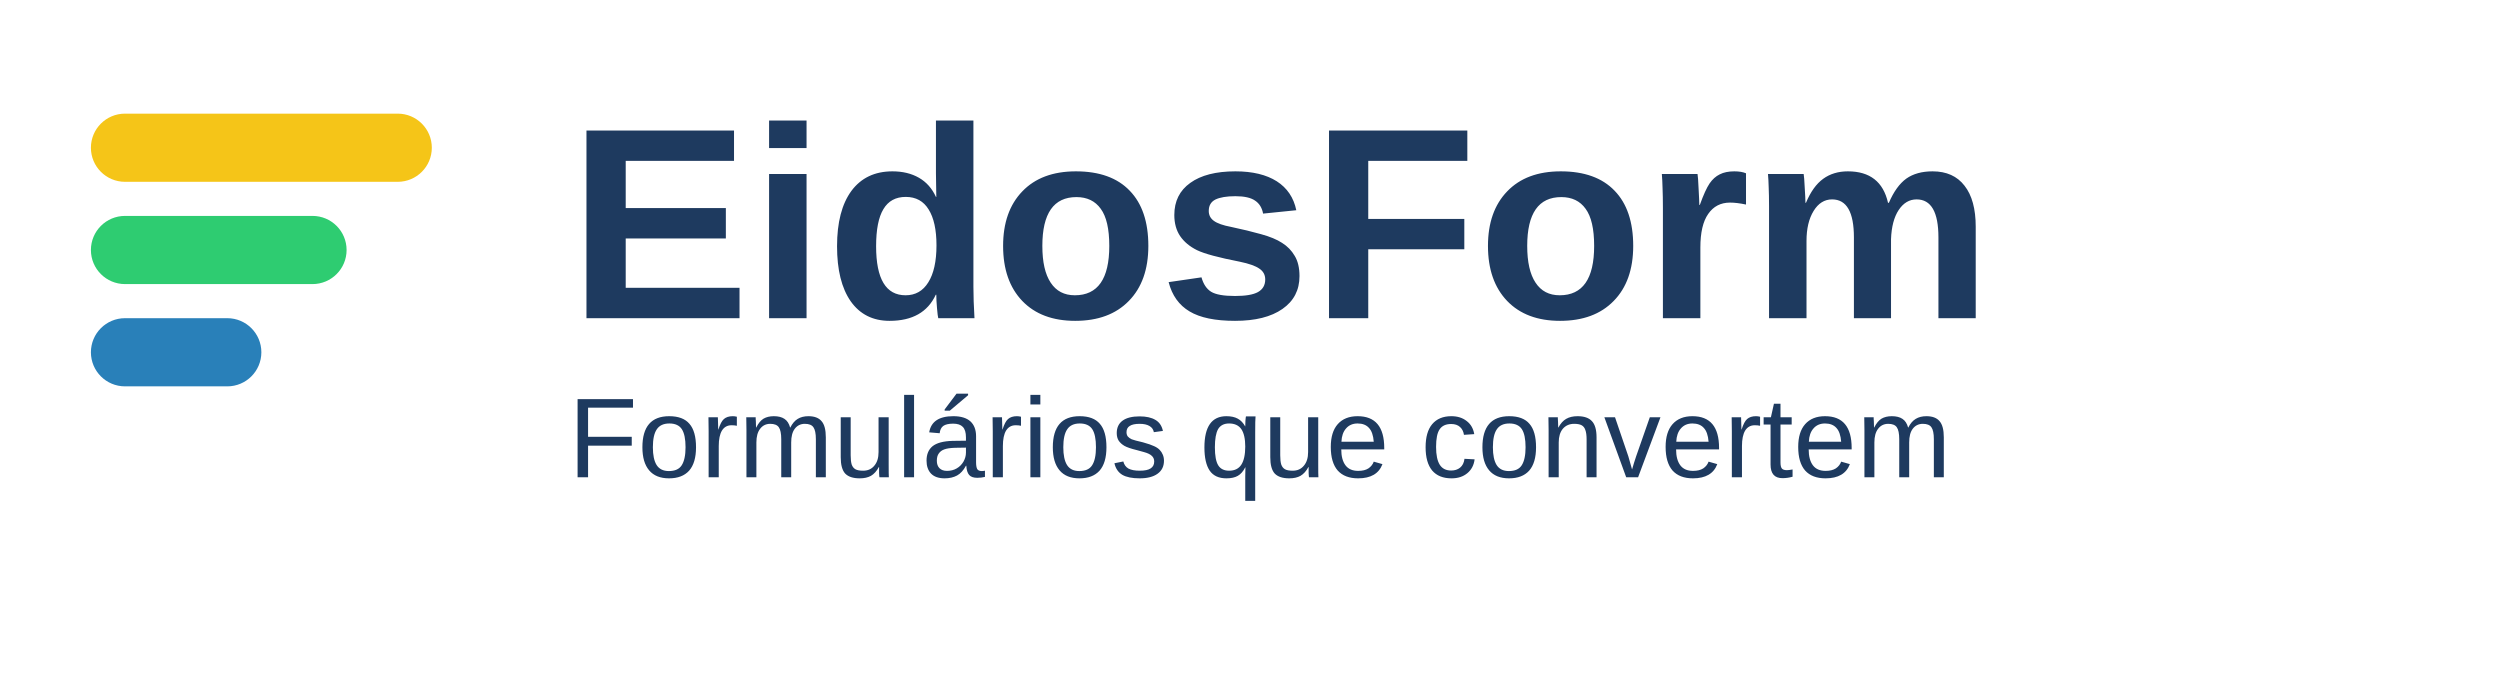
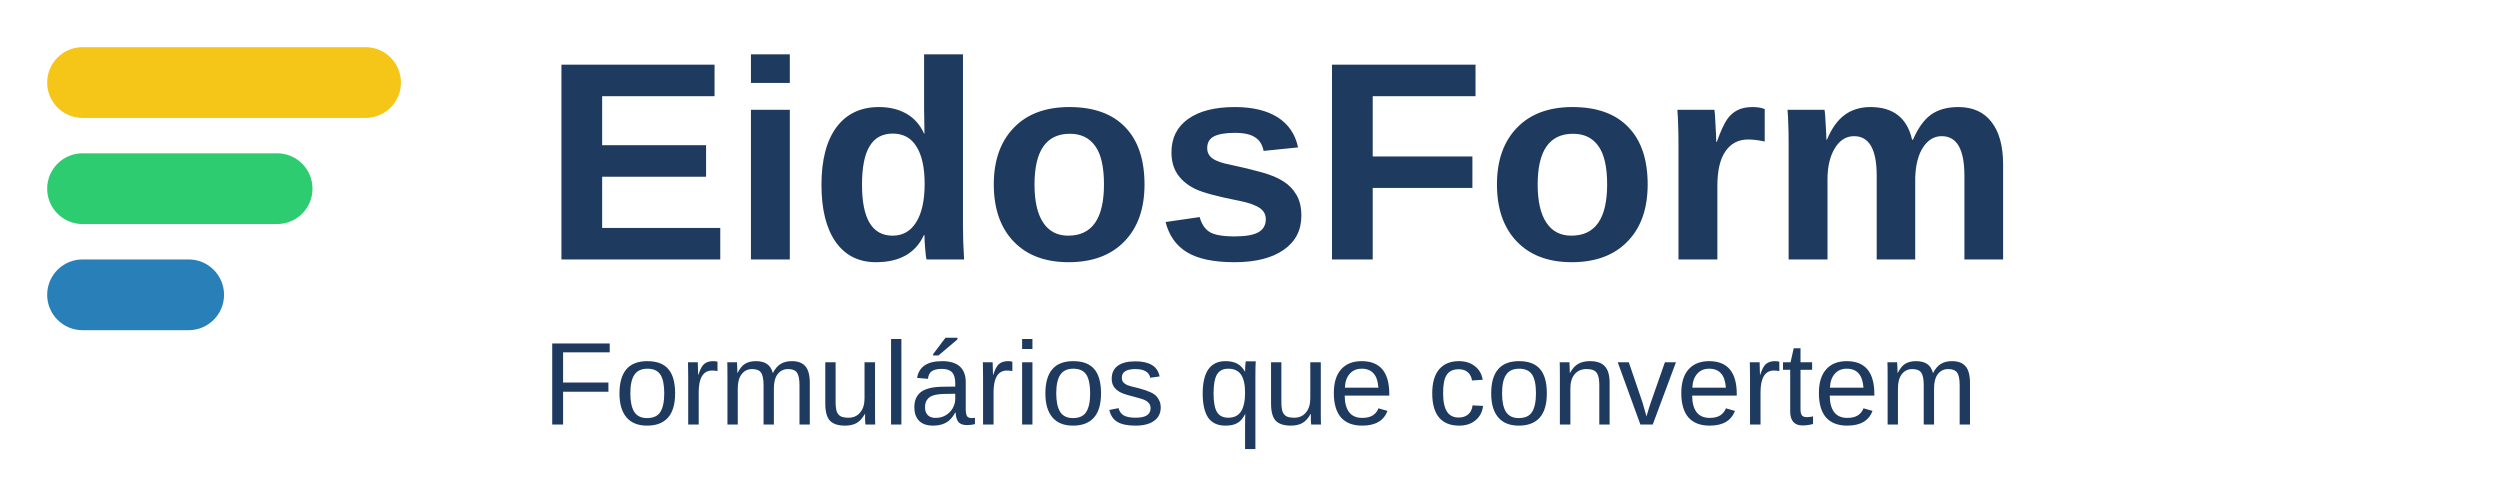
- <svg xmlns="http://www.w3.org/2000/svg" viewBox="0 0 220 60">
+ <svg xmlns="http://www.w3.org/2000/svg" viewBox="4 6 212 42">
  <rect x="8" y="10" width="30" height="6" rx="3" fill="#F5C518" />
  <rect x="8" y="19" width="22.5" height="6" rx="3" fill="#2ECC71" />
  <rect x="8" y="28" width="15" height="6" rx="3" fill="#2980B9" />
  <text x="50" y="28" font-family="'Segoe UI', 'Helvetica Neue', Arial, sans-serif" font-size="24" font-weight="600" fill="#1E3A5F">EidosForm</text>
  <text x="50" y="42" font-family="'Segoe UI', 'Helvetica Neue', Arial, sans-serif" font-size="10" font-weight="400" fill="#1E3A5F">Formulários que convertem</text>
</svg>
